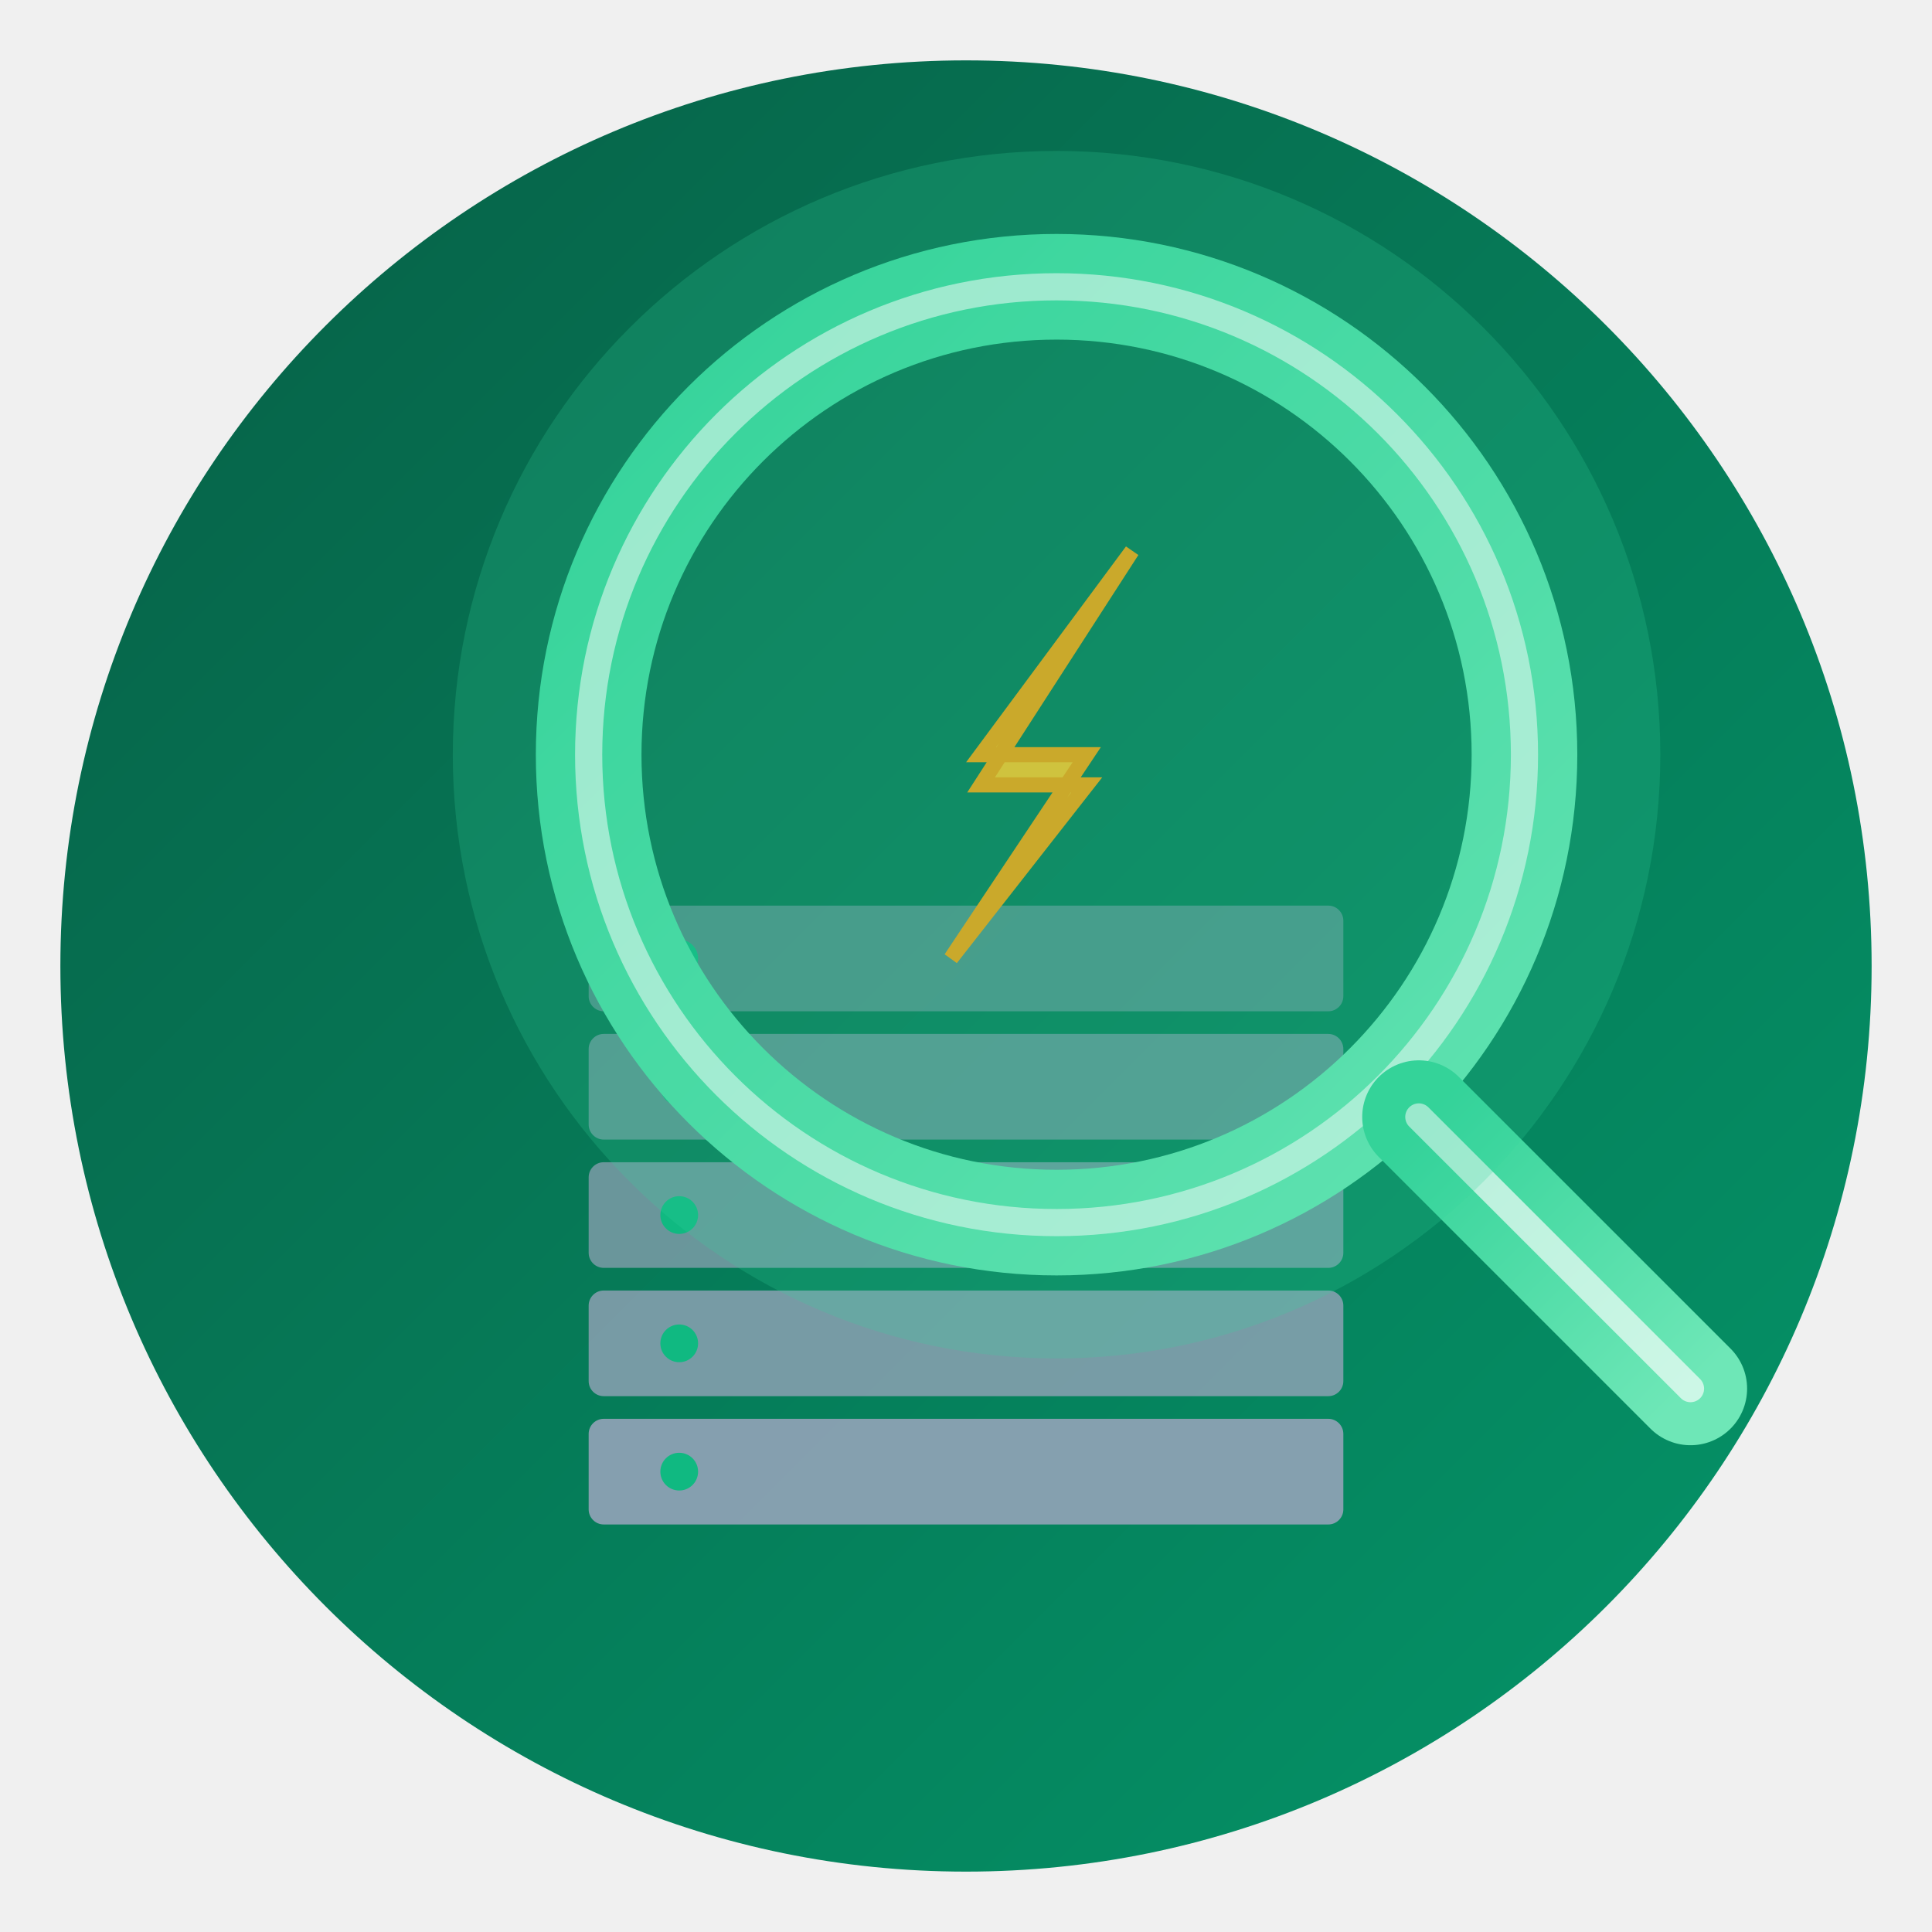
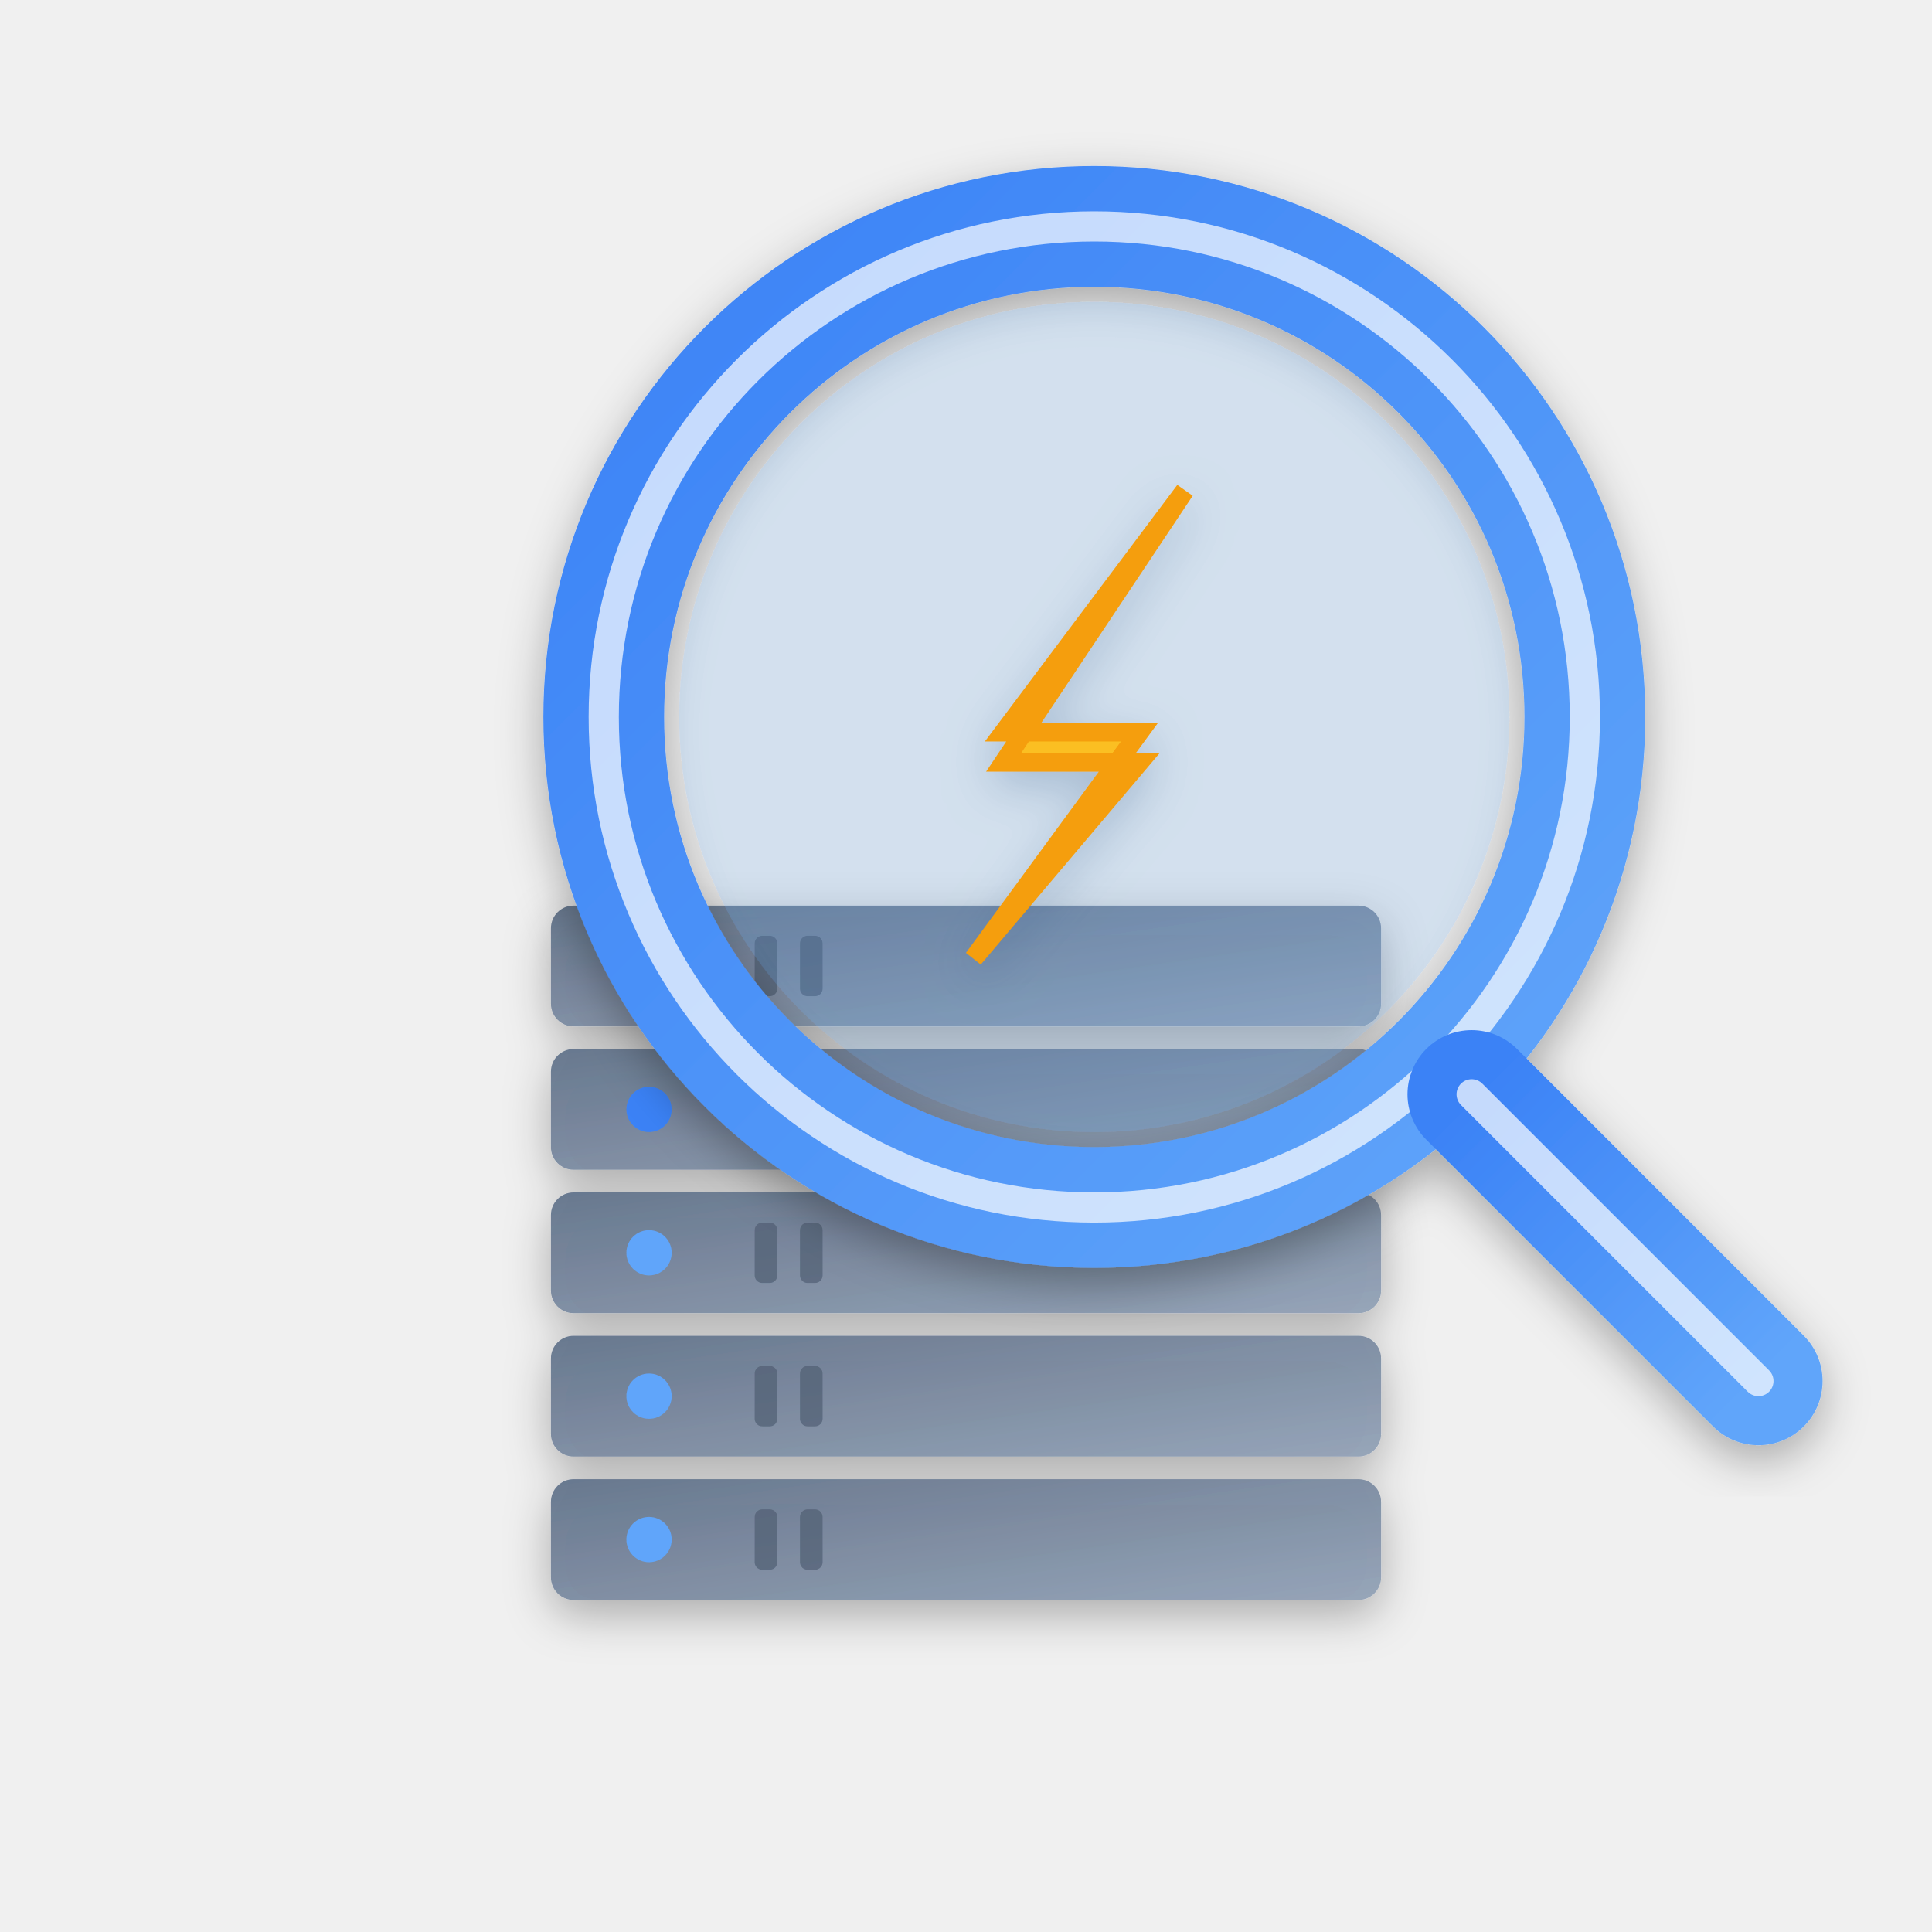
<svg xmlns="http://www.w3.org/2000/svg" width="256" height="256" viewBox="0 0 256 256">
  <defs>
-     <linearGradient id="bgGradient" x1="0%" y1="0%" x2="100%" y2="100%">
-       <stop offset="0%" style="stop-color:#065f46;stop-opacity:1" />
-       <stop offset="100%" style="stop-color:#059669;stop-opacity:1" />
+     <linearGradient id="glassGradient" x1="0%" y1="0%" x2="100%" y2="100%">
+       <stop offset="0%" style="stop-color:#3b82f6;stop-opacity:1" />
+       <stop offset="100%" style="stop-color:#60a5fa;stop-opacity:1" />
    </linearGradient>
-     <linearGradient id="glassGradient" x1="0%" y1="0%" x2="100%" y2="100%">
-       <stop offset="0%" style="stop-color:#34d399;stop-opacity:1" />
-       <stop offset="100%" style="stop-color:#6ee7b7;stop-opacity:1" />
+     <linearGradient id="serverGradient" x1="0%" y1="0%" x2="100%" y2="100%">
+       <stop offset="0%" style="stop-color:#64748b;stop-opacity:1" />
+       <stop offset="100%" style="stop-color:#94a3b8;stop-opacity:1" />
    </linearGradient>
+     <filter id="dropShadow">
+       <feGaussianBlur in="SourceAlpha" stdDeviation="3" />
+       <feOffset dx="0" dy="2" result="offsetblur" />
+       <feComponentTransfer>
+         <feFuncA type="linear" slope="0.3" />
+       </feComponentTransfer>
+       <feMerge>
+         <feMergeNode />
+         <feMergeNode in="SourceGraphic" />
+       </feMerge>
+     </filter>
  </defs>
-   <circle cx="128" cy="128" r="120" fill="url(#bgGradient)" />
-   <g transform="translate(128, 160)">
-     <rect x="-50" y="-40" width="100" height="14" rx="2" fill="#94a3b8" opacity="0.5" />
-     <rect x="-50" y="-23" width="100" height="14" rx="2" fill="#94a3b8" opacity="0.6" />
-     <rect x="-50" y="-6" width="100" height="14" rx="2" fill="#94a3b8" opacity="0.7" />
-     <rect x="-50" y="11" width="100" height="14" rx="2" fill="#94a3b8" opacity="0.8" />
-     <rect x="-50" y="28" width="100" height="14" rx="2" fill="#94a3b8" opacity="0.9" />
-     <circle cx="-38" cy="-33" r="2.5" fill="#10b981" />
-     <circle cx="-38" cy="-16" r="2.5" fill="#10b981" />
-     <circle cx="-38" cy="1" r="2.5" fill="#10b981" />
-     <circle cx="-38" cy="18" r="2.5" fill="#10b981" />
-     <circle cx="-38" cy="35" r="2.5" fill="#10b981" />
+   <g transform="translate(128, 165)" filter="url(#dropShadow)">
+     <rect x="-55" y="-45" width="110" height="16" rx="3" fill="url(#serverGradient)" opacity="0.95" />
+     <rect x="-55" y="-26" width="110" height="16" rx="3" fill="url(#serverGradient)" opacity="0.95" />
+     <rect x="-55" y="-7" width="110" height="16" rx="3" fill="url(#serverGradient)" opacity="0.95" />
+     <rect x="-55" y="12" width="110" height="16" rx="3" fill="url(#serverGradient)" opacity="0.95" />
+     <rect x="-55" y="31" width="110" height="16" rx="3" fill="url(#serverGradient)" opacity="0.95" />
+     <circle cx="-42" cy="-37" r="3" fill="#3b82f6" />
+     <circle cx="-42" cy="-18" r="3" fill="#3b82f6" />
+     <circle cx="-42" cy="1" r="3" fill="#60a5fa" />
+     <circle cx="-42" cy="20" r="3" fill="#60a5fa" />
+     <circle cx="-42" cy="39" r="3" fill="#60a5fa" />
+     <rect x="-28" y="-41" width="3" height="8" rx="1" fill="#475569" opacity="0.6" />
+     <rect x="-22" y="-41" width="3" height="8" rx="1" fill="#475569" opacity="0.6" />
+     <rect x="-28" y="-22" width="3" height="8" rx="1" fill="#475569" opacity="0.6" />
+     <rect x="-22" y="-22" width="3" height="8" rx="1" fill="#475569" opacity="0.6" />
+     <rect x="-28" y="-3" width="3" height="8" rx="1" fill="#475569" opacity="0.6" />
+     <rect x="-22" y="-3" width="3" height="8" rx="1" fill="#475569" opacity="0.6" />
+     <rect x="-28" y="16" width="3" height="8" rx="1" fill="#475569" opacity="0.6" />
+     <rect x="-22" y="16" width="3" height="8" rx="1" fill="#475569" opacity="0.6" />
+     <rect x="-28" y="35" width="3" height="8" rx="1" fill="#475569" opacity="0.6" />
+     <rect x="-22" y="35" width="3" height="8" rx="1" fill="#475569" opacity="0.6" />
  </g>
-   <g transform="translate(140, 100)">
-     <circle cx="0" cy="0" r="62" fill="none" stroke="url(#glassGradient)" stroke-width="14" />
-     <circle cx="0" cy="0" r="62" fill="none" stroke="#ffffff" stroke-width="3.6" opacity="0.65" />
-     <path d="M 48 48 L 84 84" stroke="url(#glassGradient)" stroke-width="15" stroke-linecap="round" />
-     <path d="M 48 48 L 84 84" stroke="#ffffff" stroke-width="3.6" stroke-linecap="round" opacity="0.65" />
-     <path d="M 10 -27 L -10 0 L 4 0 L -14 27 L 4 4 L -10 4 Z" fill="#fbbf24" stroke="#f59e0b" stroke-width="2.0" />
+   <g transform="translate(145, 95)" filter="url(#dropShadow)">
+     <circle cx="0" cy="0" r="65" fill="none" stroke="url(#glassGradient)" stroke-width="16" />
+     <circle cx="0" cy="0" r="65" fill="none" stroke="#ffffff" stroke-width="4" opacity="0.7" />
+     <circle cx="0" cy="0" r="55" fill="#60a5fa" opacity="0.15" />
+     <path d="M 50 50 L 88 88" stroke="url(#glassGradient)" stroke-width="17" stroke-linecap="round" />
+     <path d="M 50 50 L 88 88" stroke="#ffffff" stroke-width="4" stroke-linecap="round" opacity="0.7" />
+     <path d="M 12 -30 L -12 2 L 6 2 L -16 32 L 6 6 L -12 6 Z" fill="#fbbf24" stroke="#f59e0b" stroke-width="2.5" />
  </g>
-   <circle cx="140" cy="100" r="80" fill="#34d399" opacity="0.22" />
</svg>
